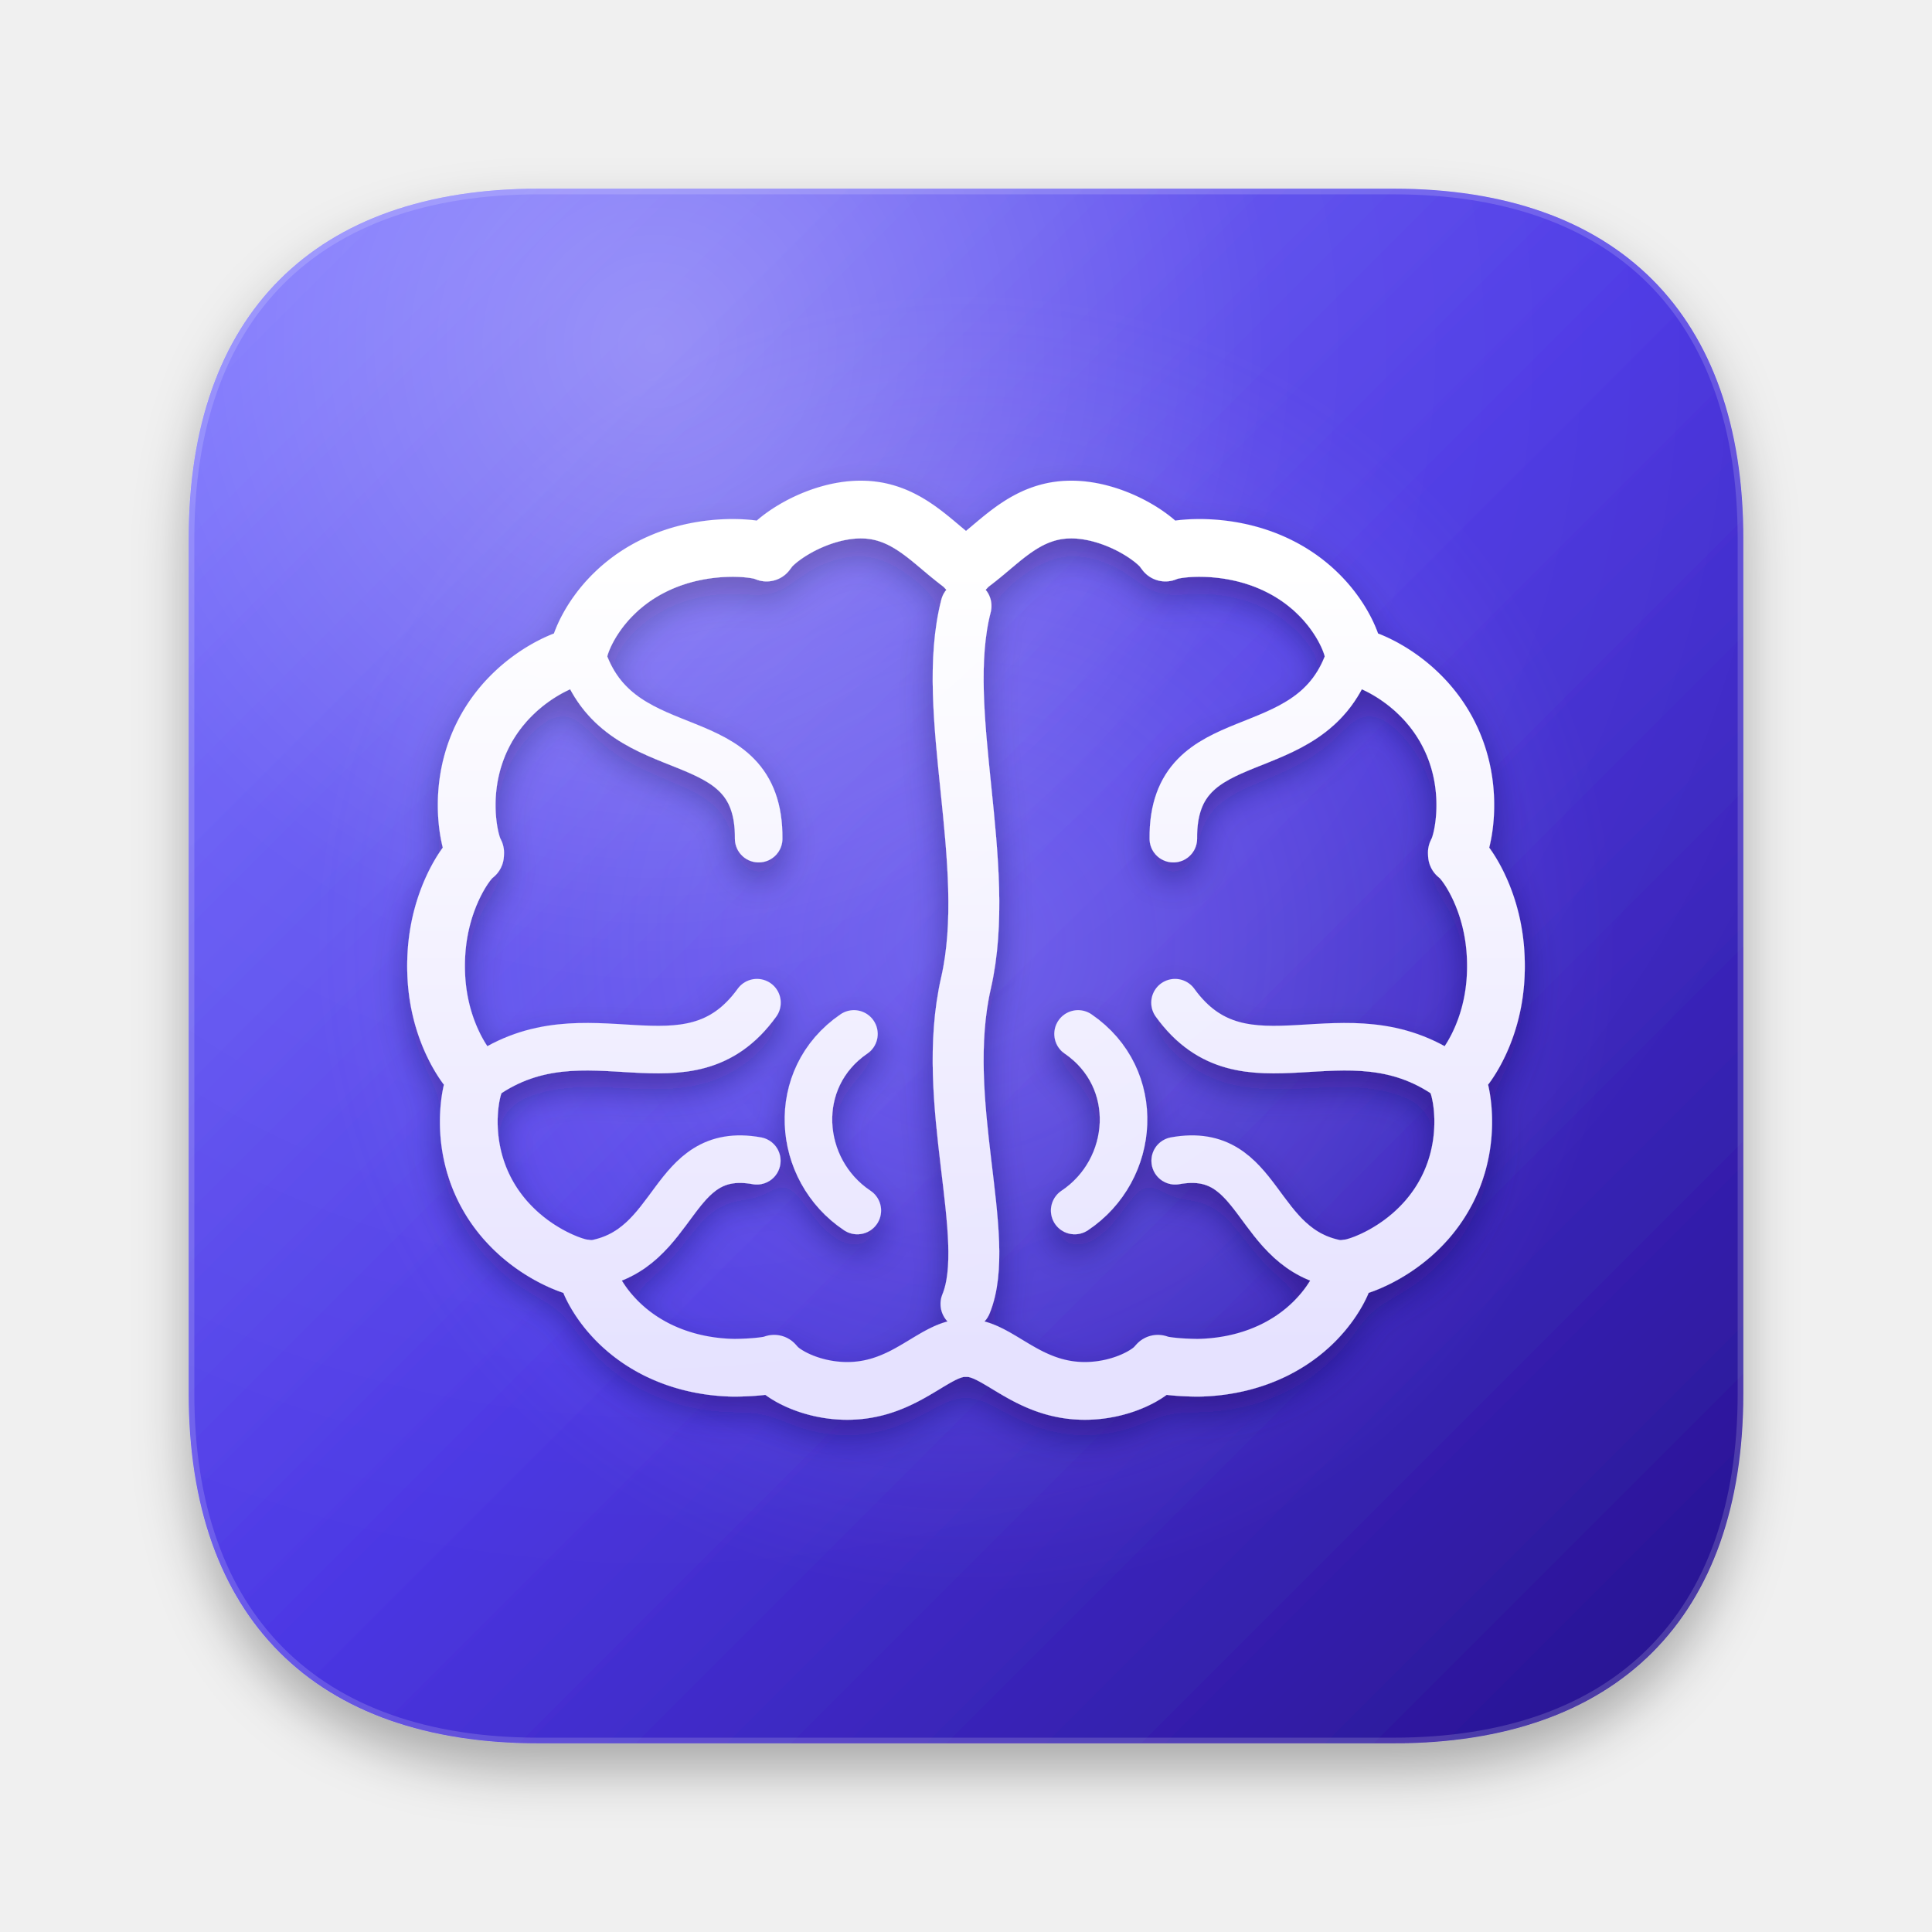
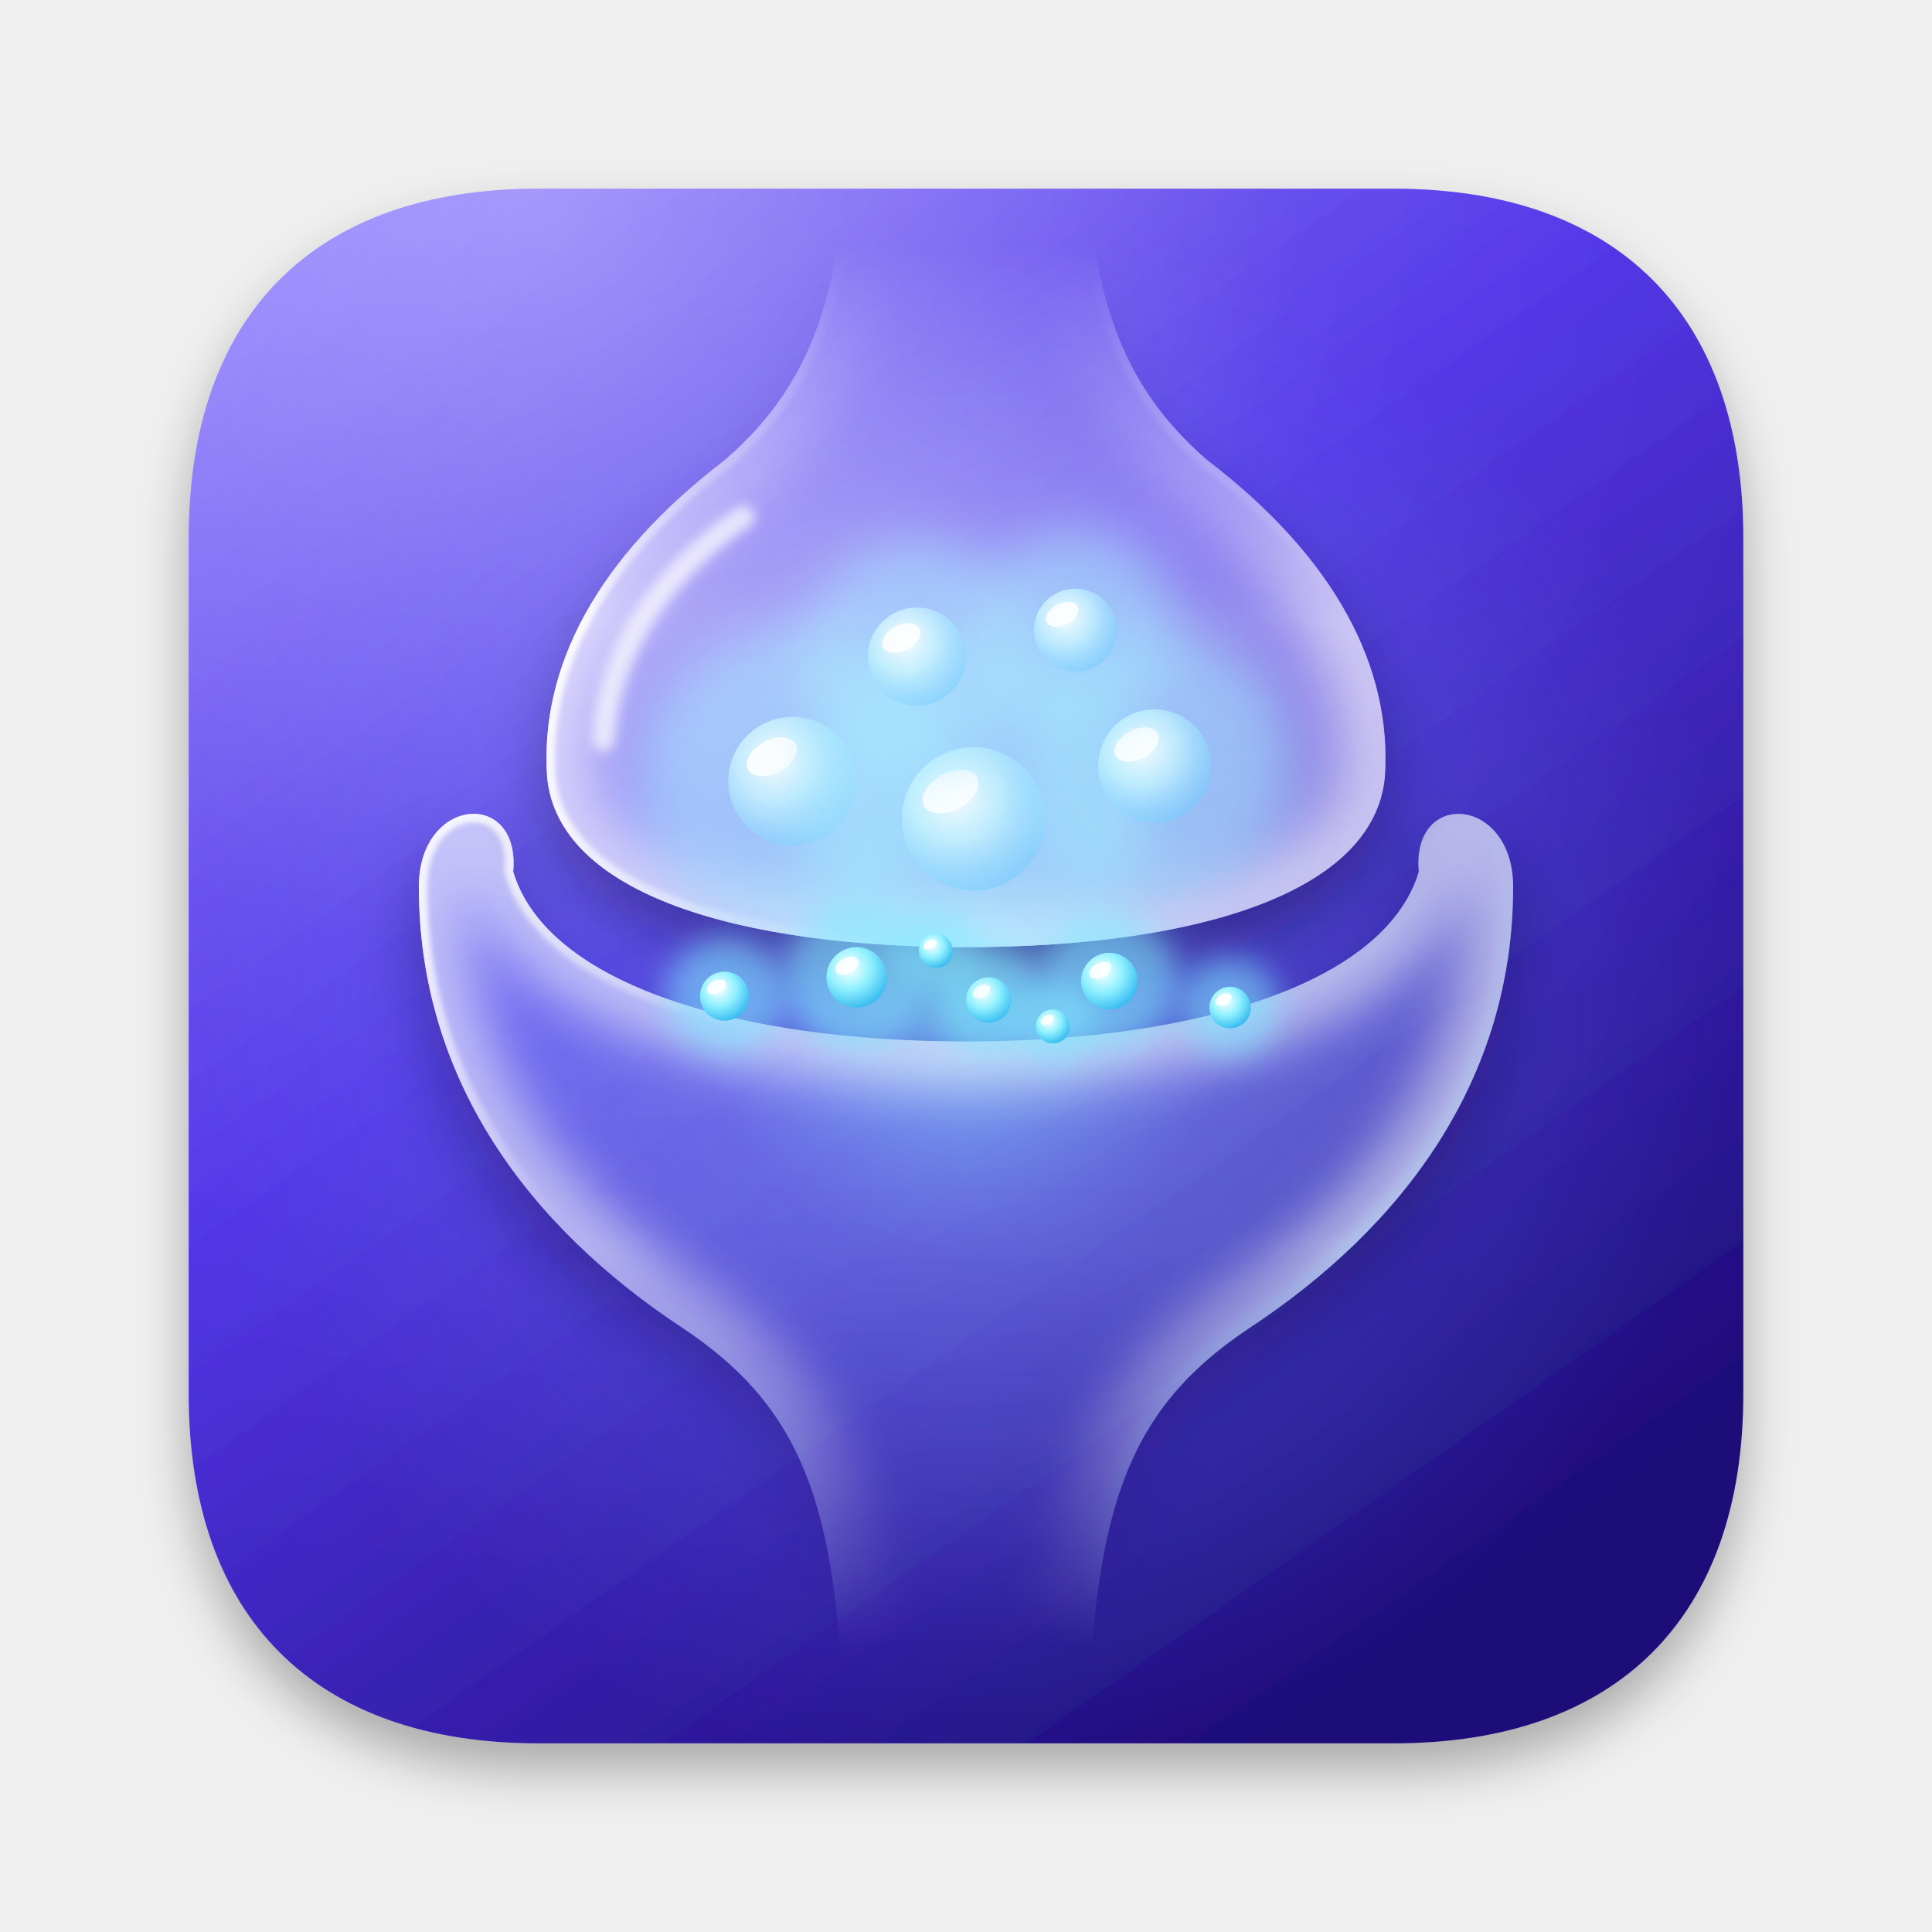
<svg xmlns="http://www.w3.org/2000/svg" width="1024" height="1024" viewBox="0 0 1024 1024">
  <defs>
-     <linearGradient id="bg" gradientUnits="userSpaceOnUse" x1="100.0" y1="100.0" x2="924.0" y2="924.0">
-       <stop offset="0" stop-color="#7A74FF" />
-       <stop offset="0.5" stop-color="#4C38E4" />
-       <stop offset="1" stop-color="#25108A" />
+     <linearGradient id="bg" gradientUnits="userSpaceOnUse" x1="100.0" y1="100.0" x2="676.8" y2="924.0">
+       <stop offset="0" stop-color="#8C7DFF" />
+       <stop offset="0.45" stop-color="#5134E6" />
+       <stop offset="1" stop-color="#1D0C78" />
    </linearGradient>
-     <radialGradient id="shine" gradientUnits="userSpaceOnUse" cx="347.2" cy="182.4" r="659.2">
-       <stop offset="0" stop-color="#FFFFFF" stop-opacity="0.32" />
-       <stop offset="0.5" stop-color="#FFFFFF" stop-opacity="0.05" />
+     <radialGradient id="cleftGlow" gradientUnits="userSpaceOnUse" cx="512" cy="545.0" r="412.0">
+       <stop offset="0" stop-color="#7DEBFF" stop-opacity="0.75" />
+       <stop offset="0.35" stop-color="#6A8BFF" stop-opacity="0.28" />
+       <stop offset="1" stop-color="#6A8BFF" stop-opacity="0" />
+     </radialGradient>
+     <radialGradient id="sheen" gradientUnits="userSpaceOnUse" cx="281.28" cy="100.0" r="741.6">
+       <stop offset="0" stop-color="#FFFFFF" stop-opacity="0.30" />
+       <stop offset="0.55" stop-color="#FFFFFF" stop-opacity="0.04" />
      <stop offset="1" stop-color="#FFFFFF" stop-opacity="0" />
    </radialGradient>
-     <radialGradient id="glow" gradientUnits="userSpaceOnUse" cx="512" cy="500" r="346.08">
-       <stop offset="0" stop-color="#B9B2FF" stop-opacity="0.28" />
-       <stop offset="1" stop-color="#B9B2FF" stop-opacity="0" />
+     <linearGradient id="specular" gradientUnits="userSpaceOnUse" x1="252" y1="240.0" x2="552" y2="620.0">
+       <stop offset="0" stop-color="#FFFFFF" stop-opacity="1" />
+       <stop offset="0.4" stop-color="#FFFFFF" stop-opacity="0.8" />
+       <stop offset="0.75" stop-color="#FFFFFF" stop-opacity="0" />
+     </linearGradient>
+     <linearGradient id="bounce" gradientUnits="userSpaceOnUse" x1="312" y1="100.0" x2="812" y2="924.0">
+       <stop offset="0.55" stop-color="#B8F4FF" stop-opacity="0" />
+       <stop offset="1" stop-color="#B8F4FF" stop-opacity="0.7" />
+     </linearGradient>
+     <radialGradient id="vesicle" cx="0.38" cy="0.34" r="0.7">
+       <stop offset="0" stop-color="#FFFFFF" stop-opacity="0.95" />
+       <stop offset="0.45" stop-color="#C9F6FF" stop-opacity="0.75" />
+       <stop offset="1" stop-color="#6FC8FF" stop-opacity="0.55" />
    </radialGradient>
-     <linearGradient id="ink" gradientUnits="userSpaceOnUse" x1="0" y1="265.955" x2="0" y2="725.0">
+     <radialGradient id="transmitter" cx="0.38" cy="0.34" r="0.7">
      <stop offset="0" stop-color="#FFFFFF" />
-       <stop offset="1" stop-color="#E6E2FF" />
-     </linearGradient>
+       <stop offset="0.5" stop-color="#8FF1FF" />
+       <stop offset="1" stop-color="#2FB8F0" />
+     </radialGradient>
    <filter id="drop" x="-10%" y="-10%" width="120%" height="125%">
      <feGaussianBlur in="SourceAlpha" stdDeviation="14" />
      <feOffset dy="14" />
      <feComponentTransfer>
        <feFuncA type="linear" slope="0.30" />
      </feComponentTransfer>
      <feMerge>
        <feMergeNode />
        <feMergeNode in="SourceGraphic" />
      </feMerge>
    </filter>
-     <filter id="lift" x="-20%" y="-20%" width="140%" height="140%">
-       <feGaussianBlur in="SourceAlpha" stdDeviation="10" result="b" />
-       <feFlood flood-color="#140959" flood-opacity="0.45" />
-       <feComposite in2="b" operator="in" />
-       <feOffset dy="10" />
-       <feMerge>
-         <feMergeNode />
-         <feMergeNode in="SourceGraphic" />
-       </feMerge>
+     <filter id="layerShadow" filterUnits="userSpaceOnUse" x="-100" y="-100" width="1224" height="1224">
+       <feGaussianBlur in="SourceAlpha" stdDeviation="18" />
+       <feOffset dy="18" result="fall" />
+       <feFlood flood-color="#0B0340" />
+       <feComposite in2="fall" operator="in" />
+       <feComposite in2="SourceAlpha" operator="out" />
+     </filter>
+     <linearGradient id="fade" gradientUnits="userSpaceOnUse" x1="0" y1="100.0" x2="0" y2="924.0">
+       <stop offset="0.06" stop-color="#FFFFFF" stop-opacity="0" />
+       <stop offset="0.3" stop-color="#FFFFFF" stop-opacity="1" />
+       <stop offset="0.7" stop-color="#FFFFFF" stop-opacity="1" />
+       <stop offset="0.96" stop-color="#FFFFFF" stop-opacity="0" />
+     </linearGradient>
+     <mask id="stemFade" maskUnits="userSpaceOnUse" x="0" y="0" width="1024" height="1024">
+       <rect x="0" y="0" width="1024" height="1024" fill="url(#fade)" />
+     </mask>
+     <filter id="soft1" filterUnits="userSpaceOnUse" x="-100" y="-100" width="1224" height="1224">
+       <feGaussianBlur stdDeviation="1.2" />
+     </filter>
+     <filter id="soft3" filterUnits="userSpaceOnUse" x="-100" y="-100" width="1224" height="1224">
+       <feGaussianBlur stdDeviation="3" />
+     </filter>
+     <filter id="soft8" filterUnits="userSpaceOnUse" x="-100" y="-100" width="1224" height="1224">
+       <feGaussianBlur stdDeviation="8" />
+     </filter>
+     <filter id="soft14" filterUnits="userSpaceOnUse" x="-100" y="-100" width="1224" height="1224">
+       <feGaussianBlur stdDeviation="14" />
+     </filter>
+     <filter id="soft24" filterUnits="userSpaceOnUse" x="-100" y="-100" width="1224" height="1224">
+       <feGaussianBlur stdDeviation="24" />
    </filter>
    <clipPath id="body">
      <path d="M285.4,100.0 H738.6 C857.256,100.0 924.0,166.744 924.0,285.4 V738.6 C924.0,857.256 857.256,924.0 738.6,924.0 H285.4 C166.744,924.0 100.0,857.256 100.0,738.6 V285.4 C100.0,166.744 166.744,100.0 285.4,100.0 Z" />
    </clipPath>
  </defs>
  <g filter="url(#drop)">
    <path d="M285.4,100.0 H738.6 C857.256,100.0 924.0,166.744 924.0,285.4 V738.6 C924.0,857.256 857.256,924.0 738.6,924.0 H285.4 C166.744,924.0 100.0,857.256 100.0,738.6 V285.4 C100.0,166.744 166.744,100.0 285.4,100.0 Z" fill="url(#bg)" />
  </g>
  <g clip-path="url(#body)">
-     <rect x="0" y="0" width="1024" height="1024" fill="url(#glow)" />
-     <g transform="translate(512 512) scale(0.9) translate(-512 -500)" filter="url(#lift)" fill="none" stroke="url(#ink)" stroke-linecap="round" stroke-linejoin="round">
-       <path d="M824.09,500.00 L824.08,498.64 L824.06,497.28 L824.02,495.92 L823.97,494.55 L823.90,493.19 L823.82,491.83 L823.72,490.48 L823.61,489.12 L823.47,487.76 L823.32,486.41 L823.16,485.05 L822.98,483.70 L822.78,482.35 L822.56,481.01 L822.33,479.66 L822.08,478.32 L821.82,476.98 L821.53,475.64 L821.23,474.30 L820.92,472.97 L820.58,471.65 L820.23,470.32 L819.86,469.00 L819.48,467.68 L819.07,466.37 L818.65,465.06 L818.21,463.76 L817.76,462.46 L817.28,461.16 L816.79,459.87 L816.29,458.59 L815.76,457.31 L815.21,456.04 L814.65,454.77 L814.07,453.51 L813.47,452.25 L812.85,451.00 L812.21,449.76 L811.55,448.53 L810.87,447.30 L810.16,446.08 L809.44,444.87 L808.69,443.67 L807.91,442.48 L807.10,441.30 L806.26,440.13 L805.38,438.98 L804.46,437.84 L803.47,436.72 L802.39,435.62 L801.12,434.58 L801.05,433.27 L801.80,431.76 L802.39,430.28 L802.88,428.82 L803.31,427.37 L803.69,425.92 L804.04,424.47 L804.34,423.03 L804.62,421.59 L804.87,420.15 L805.09,418.72 L805.29,417.28 L805.46,415.85 L805.61,414.42 L805.74,412.99 L805.85,411.56 L805.93,410.14 L805.99,408.71 L806.03,407.29 L806.05,405.87 L806.05,404.46 L806.03,403.04 L805.99,401.63 L805.93,400.23 L805.84,398.82 L805.74,397.42 L805.62,396.02 L805.47,394.63 L805.31,393.24 L805.13,391.86 L804.92,390.48 L804.70,389.11 L804.46,387.74 L804.19,386.37 L803.91,385.01 L803.61,383.66 L803.28,382.31 L802.94,380.97 L802.57,379.64 L802.19,378.31 L801.78,376.99 L801.36,375.68 L800.92,374.38 L800.45,373.08 L799.97,371.79 L799.46,370.51 L798.94,369.23 L798.40,367.97 L797.84,366.71 L797.25,365.47 L796.65,364.23 L796.03,363.00 L795.39,361.78 L794.73,360.57 L794.05,359.37 L793.36,358.19 L792.64,357.01 L791.90,355.84 L791.15,354.68 L790.38,353.54 L789.59,352.40 L788.78,351.28 L787.95,350.17 L787.11,349.07 L786.24,347.98 L785.36,346.91 L784.47,345.85 L783.55,344.80 L782.62,343.76 L781.67,342.73 L780.70,341.72 L779.72,340.72 L778.72,339.74 L777.70,338.77 L776.67,337.81 L775.62,336.86 L774.56,335.93 L773.48,335.02 L772.39,334.12 L771.28,333.23 L770.15,332.35 L769.01,331.50 L767.85,330.65 L766.68,329.83 L765.50,329.01 L764.30,328.22 L763.08,327.44 L761.85,326.67 L760.60,325.93 L759.34,325.20 L758.06,324.48 L756.77,323.79 L755.46,323.12 L754.13,322.46 L752.79,321.83 L751.42,321.22 L750.03,320.63 L748.62,320.07 L747.18,319.54 L745.70,319.05 L744.18,318.60 L742.58,318.23 L740.80,318.00 L740.29,316.78 L740.13,315.27 L739.84,313.85 L739.48,312.48 L739.08,311.14 L738.63,309.84 L738.15,308.55 L737.64,307.28 L737.11,306.04 L736.55,304.80 L735.97,303.59 L735.36,302.38 L734.74,301.20 L734.10,300.02 L733.44,298.86 L732.76,297.71 L732.06,296.58 L731.35,295.46 L730.61,294.35 L729.87,293.25 L729.10,292.17 L728.32,291.10 L727.53,290.04 L726.72,289.00 L725.89,287.97 L725.05,286.95 L724.19,285.95 L723.32,284.96 L722.43,283.98 L721.54,283.02 L720.62,282.07 L719.69,281.14 L718.75,280.22 L717.80,279.31 L716.83,278.42 L715.85,277.54 L714.85,276.68 L713.84,275.83 L712.82,275.00 L711.79,274.18 L710.75,273.37 L709.69,272.59 L708.62,271.81 L707.54,271.06 L706.44,270.31 L705.34,269.59 L704.22,268.88 L703.10,268.18 L701.96,267.50 L700.81,266.84 L699.65,266.19 L698.48,265.56 L697.30,264.95 L696.11,264.35 L694.91,263.76 L693.71,263.20 L692.49,262.65 L691.26,262.11 L690.02,261.60 L688.78,261.09 L687.53,260.61 L686.27,260.14 L685.00,259.69 L683.72,259.26 L682.44,258.84 L681.15,258.43 L679.85,258.05 L678.54,257.68 L677.23,257.33 L675.91,256.99 L674.59,256.67 L673.25,256.37 L671.92,256.09 L670.58,255.82 L669.23,255.56 L667.87,255.33 L666.52,255.11 L665.15,254.90 L663.78,254.72 L662.41,254.55 L661.04,254.40 L659.66,254.26 L658.27,254.14 L656.88,254.04 L655.49,253.95 L654.09,253.89 L652.69,253.84 L651.29,253.80 L649.88,253.79 L648.47,253.79 L647.06,253.82 L645.64,253.86 L644.22,253.92 L642.80,254.01 L641.37,254.12 L639.93,254.25 L638.49,254.41 L637.04,254.60 L635.58,254.83 L634.10,255.10 L632.61,255.43 L631.08,255.85 L629.44,256.52 L628.64,255.46 L627.85,254.36 L627.00,253.37 L626.12,252.45 L625.22,251.57 L624.29,250.72 L623.35,249.90 L622.39,249.11 L621.42,248.34 L620.44,247.60 L619.45,246.87 L618.45,246.16 L617.43,245.46 L616.41,244.79 L615.38,244.13 L614.34,243.48 L613.29,242.86 L612.24,242.24 L611.17,241.65 L610.10,241.06 L609.03,240.49 L607.94,239.94 L606.85,239.40 L605.75,238.88 L604.65,238.37 L603.54,237.88 L602.42,237.40 L601.30,236.94 L600.17,236.49 L599.03,236.06 L597.89,235.64 L596.75,235.24 L595.60,234.86 L594.44,234.49 L593.28,234.14 L592.11,233.81 L590.94,233.49 L589.77,233.19 L588.59,232.91 L587.40,232.65 L586.21,232.41 L585.01,232.19 L583.81,231.99 L582.61,231.81 L581.40,231.65 L580.19,231.51 L578.97,231.40 L577.75,231.31 L576.52,231.24 L575.29,231.20 L574.06,231.18 L572.82,231.20 L571.58,231.24 L570.34,231.30 L569.09,231.40 L567.84,231.53 L566.59,231.69 L565.33,231.88 L564.07,232.10 L562.81,232.36 L561.55,232.65 L560.29,232.98 L559.02,233.34 L557.75,233.74 L556.49,234.17 L555.22,234.64 L553.95,235.14 L552.68,235.68 L551.42,236.26 L550.15,236.87 L548.89,237.52 L547.63,238.20 L546.37,238.91 L545.12,239.66 L543.87,240.43 L542.63,241.24 L541.39,242.07 L540.15,242.93 L538.93,243.81 L537.71,244.71 L536.49,245.63 L535.29,246.56 L534.09,247.51 L532.90,248.47 L531.72,249.44 L530.55,250.41 L529.39,251.38 L528.23,252.35 L527.09,253.31 L525.95,254.27 L524.83,255.21 L523.71,256.15 L522.61,257.07 L521.51,257.97 L520.42,258.85 L519.34,259.72 L518.27,260.57 L517.21,261.40 L516.15,262.22 L515.10,263.03 L514.06,263.86 L513.03,264.74 L512.00,265.96 L510.97,264.74 L509.94,263.86 L508.90,263.03 L507.85,262.22 L506.79,261.40 L505.73,260.57 L504.66,259.72 L503.58,258.85 L502.49,257.97 L501.39,257.07 L500.29,256.15 L499.17,255.21 L498.05,254.27 L496.91,253.31 L495.77,252.35 L494.61,251.38 L493.45,250.41 L492.28,249.44 L491.10,248.47 L489.91,247.51 L488.71,246.56 L487.51,245.63 L486.29,244.71 L485.07,243.81 L483.85,242.93 L482.61,242.07 L481.37,241.24 L480.13,240.43 L478.88,239.66 L477.63,238.91 L476.37,238.20 L475.11,237.52 L473.85,236.87 L472.58,236.26 L471.32,235.68 L470.05,235.14 L468.78,234.64 L467.51,234.17 L466.25,233.74 L464.98,233.34 L463.71,232.98 L462.45,232.65 L461.19,232.36 L459.93,232.10 L458.67,231.88 L457.41,231.69 L456.16,231.53 L454.91,231.40 L453.66,231.30 L452.42,231.24 L451.18,231.20 L449.94,231.18 L448.71,231.20 L447.48,231.24 L446.25,231.31 L445.03,231.40 L443.81,231.51 L442.60,231.65 L441.39,231.81 L440.19,231.99 L438.99,232.19 L437.79,232.41 L436.60,232.65 L435.41,232.91 L434.23,233.19 L433.06,233.49 L431.89,233.81 L430.72,234.14 L429.56,234.49 L428.40,234.86 L427.25,235.24 L426.11,235.64 L424.97,236.06 L423.83,236.49 L422.70,236.94 L421.58,237.40 L420.46,237.88 L419.35,238.37 L418.25,238.88 L417.15,239.40 L416.06,239.94 L414.97,240.49 L413.90,241.06 L412.83,241.65 L411.76,242.24 L410.71,242.86 L409.66,243.48 L408.62,244.13 L407.59,244.79 L406.57,245.46 L405.55,246.16 L404.55,246.87 L403.56,247.60 L402.58,248.34 L401.61,249.11 L400.65,249.90 L399.71,250.72 L398.78,251.57 L397.88,252.45 L397.00,253.37 L396.15,254.36 L395.36,255.46 L394.56,256.52 L392.92,255.85 L391.39,255.43 L389.90,255.10 L388.42,254.83 L386.96,254.60 L385.51,254.41 L384.07,254.25 L382.63,254.12 L381.20,254.01 L379.78,253.92 L378.36,253.86 L376.94,253.82 L375.53,253.79 L374.12,253.79 L372.71,253.80 L371.31,253.84 L369.91,253.89 L368.51,253.95 L367.12,254.04 L365.73,254.14 L364.34,254.26 L362.96,254.40 L361.59,254.55 L360.22,254.72 L358.85,254.90 L357.48,255.11 L356.13,255.33 L354.77,255.56 L353.42,255.82 L352.08,256.09 L350.75,256.37 L349.41,256.67 L348.09,256.99 L346.77,257.33 L345.46,257.68 L344.15,258.05 L342.85,258.43 L341.56,258.84 L340.28,259.26 L339.00,259.69 L337.73,260.14 L336.47,260.61 L335.22,261.09 L333.98,261.60 L332.74,262.11 L331.51,262.65 L330.29,263.20 L329.09,263.76 L327.89,264.35 L326.70,264.95 L325.52,265.56 L324.35,266.19 L323.19,266.84 L322.04,267.50 L320.90,268.18 L319.78,268.88 L318.66,269.59 L317.56,270.31 L316.46,271.06 L315.38,271.81 L314.31,272.59 L313.25,273.37 L312.21,274.18 L311.18,275.00 L310.16,275.83 L309.15,276.68 L308.15,277.54 L307.17,278.42 L306.20,279.31 L305.25,280.22 L304.31,281.14 L303.38,282.07 L302.46,283.02 L301.57,283.98 L300.68,284.96 L299.81,285.95 L298.95,286.95 L298.11,287.97 L297.28,289.00 L296.47,290.04 L295.68,291.10 L294.90,292.17 L294.13,293.25 L293.39,294.35 L292.65,295.46 L291.94,296.58 L291.24,297.71 L290.56,298.86 L289.90,300.02 L289.26,301.20 L288.64,302.38 L288.03,303.59 L287.45,304.80 L286.89,306.04 L286.36,307.28 L285.85,308.55 L285.37,309.84 L284.92,311.14 L284.52,312.48 L284.16,313.85 L283.87,315.27 L283.71,316.78 L283.20,318.00 L281.42,318.23 L279.82,318.60 L278.30,319.05 L276.82,319.54 L275.38,320.07 L273.97,320.63 L272.58,321.22 L271.21,321.83 L269.87,322.46 L268.54,323.12 L267.23,323.79 L265.94,324.48 L264.66,325.20 L263.40,325.93 L262.15,326.67 L260.92,327.44 L259.70,328.22 L258.50,329.01 L257.32,329.83 L256.15,330.65 L254.99,331.50 L253.85,332.35 L252.72,333.23 L251.61,334.12 L250.52,335.02 L249.44,335.93 L248.38,336.86 L247.33,337.81 L246.30,338.77 L245.28,339.74 L244.28,340.72 L243.30,341.72 L242.33,342.73 L241.38,343.76 L240.45,344.80 L239.53,345.85 L238.64,346.91 L237.76,347.98 L236.89,349.07 L236.05,350.17 L235.22,351.28 L234.41,352.40 L233.62,353.54 L232.85,354.68 L232.10,355.84 L231.36,357.01 L230.64,358.19 L229.95,359.37 L229.27,360.57 L228.61,361.78 L227.97,363.00 L227.35,364.23 L226.75,365.47 L226.16,366.71 L225.60,367.97 L225.06,369.23 L224.54,370.51 L224.03,371.79 L223.55,373.08 L223.08,374.38 L222.64,375.68 L222.22,376.99 L221.81,378.31 L221.43,379.64 L221.06,380.97 L220.72,382.31 L220.39,383.66 L220.09,385.01 L219.81,386.37 L219.54,387.74 L219.30,389.11 L219.08,390.48 L218.87,391.86 L218.69,393.24 L218.53,394.63 L218.38,396.02 L218.26,397.42 L218.16,398.82 L218.07,400.23 L218.01,401.63 L217.97,403.04 L217.95,404.46 L217.95,405.87 L217.97,407.29 L218.01,408.71 L218.07,410.14 L218.15,411.56 L218.26,412.99 L218.39,414.42 L218.54,415.85 L218.71,417.28 L218.91,418.72 L219.13,420.15 L219.38,421.59 L219.66,423.03 L219.96,424.47 L220.31,425.92 L220.69,427.37 L221.12,428.82 L221.61,430.28 L222.20,431.76 L222.95,433.27 L222.88,434.58 L221.61,435.62 L220.53,436.72 L219.54,437.84 L218.62,438.98 L217.74,440.13 L216.90,441.30 L216.09,442.48 L215.31,443.67 L214.56,444.87 L213.84,446.08 L213.13,447.30 L212.45,448.53 L211.79,449.76 L211.15,451.00 L210.53,452.25 L209.93,453.51 L209.35,454.77 L208.79,456.04 L208.24,457.31 L207.71,458.59 L207.21,459.87 L206.72,461.16 L206.24,462.46 L205.79,463.76 L205.35,465.06 L204.93,466.37 L204.52,467.68 L204.14,469.00 L203.77,470.32 L203.42,471.65 L203.08,472.97 L202.77,474.30 L202.47,475.64 L202.18,476.98 L201.92,478.32 L201.67,479.66 L201.44,481.01 L201.22,482.35 L201.02,483.70 L200.84,485.05 L200.68,486.41 L200.53,487.76 L200.39,489.12 L200.28,490.48 L200.18,491.83 L200.10,493.19 L200.03,494.55 L199.98,495.92 L199.94,497.28 L199.92,498.64 L199.91,500.00 L199.92,501.36 L199.94,502.72 L199.98,504.08 L200.03,505.45 L200.10,506.81 L200.18,508.17 L200.28,509.52 L200.40,510.88 L200.54,512.24 L200.69,513.59 L200.86,514.95 L201.04,516.30 L201.25,517.65 L201.47,518.99 L201.70,520.34 L201.96,521.68 L202.23,523.02 L202.52,524.36 L202.83,525.69 L203.15,527.02 L203.49,528.35 L203.85,529.67 L204.23,530.99 L204.63,532.31 L205.04,533.62 L205.47,534.92 L205.92,536.23 L206.39,537.52 L206.88,538.82 L207.38,540.10 L207.90,541.39 L208.44,542.66 L209.00,543.93 L209.58,545.20 L210.18,546.45 L210.80,547.71 L211.43,548.95 L212.09,550.19 L212.77,551.42 L213.47,552.64 L214.19,553.85 L214.94,555.06 L215.71,556.25 L216.51,557.44 L217.33,558.61 L218.20,559.78 L219.10,560.92 L220.04,562.06 L221.05,563.17 L222.16,564.26 L223.45,565.29 L223.55,566.59 L222.83,568.09 L222.27,569.56 L221.81,571.01 L221.41,572.45 L221.06,573.89 L220.75,575.32 L220.47,576.75 L220.22,578.18 L220.01,579.61 L219.82,581.03 L219.66,582.45 L219.52,583.87 L219.41,585.28 L219.32,586.70 L219.25,588.11 L219.20,589.52 L219.18,590.92 L219.18,592.33 L219.20,593.73 L219.24,595.12 L219.30,596.52 L219.39,597.91 L219.49,599.29 L219.61,600.68 L219.76,602.05 L219.93,603.43 L220.11,604.80 L220.32,606.16 L220.55,607.52 L220.80,608.88 L221.07,610.22 L221.36,611.57 L221.67,612.90 L222.00,614.23 L222.35,615.56 L222.72,616.88 L223.12,618.19 L223.53,619.49 L223.96,620.78 L224.41,622.07 L224.89,623.35 L225.38,624.63 L225.89,625.89 L226.43,627.14 L226.98,628.39 L227.56,629.63 L228.15,630.86 L228.76,632.08 L229.40,633.29 L230.05,634.48 L230.72,635.67 L231.41,636.85 L232.12,638.02 L232.85,639.18 L233.60,640.33 L234.37,641.46 L235.15,642.59 L235.96,643.70 L236.78,644.80 L237.62,645.89 L238.48,646.97 L239.35,648.03 L240.25,649.09 L241.16,650.13 L242.09,651.16 L243.04,652.17 L244.00,653.17 L244.98,654.16 L245.98,655.14 L246.99,656.10 L248.02,657.05 L249.07,657.99 L250.13,658.91 L251.21,659.81 L252.30,660.71 L253.41,661.59 L254.53,662.45 L255.67,663.30 L256.82,664.14 L257.99,664.95 L259.17,665.76 L260.37,666.55 L261.58,667.32 L262.81,668.08 L264.05,668.82 L265.30,669.55 L266.57,670.26 L267.86,670.95 L269.15,671.63 L270.47,672.28 L271.80,672.92 L273.14,673.54 L274.50,674.14 L275.88,674.72 L277.27,675.28 L278.69,675.81 L280.13,676.32 L281.60,676.79 L283.10,677.23 L284.65,677.62 L286.28,677.95 L288.07,678.12 L288.62,679.28 L288.84,680.71 L289.18,682.06 L289.58,683.35 L290.03,684.61 L290.52,685.84 L291.04,687.05 L291.59,688.25 L292.17,689.42 L292.77,690.58 L293.39,691.72 L294.03,692.84 L294.69,693.96 L295.37,695.05 L296.07,696.14 L296.78,697.21 L297.51,698.27 L298.26,699.32 L299.02,700.35 L299.80,701.37 L300.60,702.38 L301.40,703.37 L302.23,704.35 L303.07,705.32 L303.92,706.27 L304.79,707.21 L305.67,708.14 L306.56,709.06 L307.47,709.96 L308.39,710.84 L309.32,711.72 L310.27,712.58 L311.23,713.42 L312.20,714.26 L313.19,715.07 L314.19,715.88 L315.19,716.67 L316.22,717.44 L317.25,718.20 L318.29,718.95 L319.35,719.68 L320.41,720.39 L321.49,721.10 L322.58,721.78 L323.68,722.45 L324.79,723.11 L325.91,723.75 L327.04,724.38 L328.18,724.99 L329.32,725.59 L330.48,726.17 L331.65,726.73 L332.83,727.28 L334.01,727.81 L335.21,728.33 L336.41,728.83 L337.62,729.32 L338.84,729.79 L340.07,730.25 L341.30,730.69 L342.54,731.11 L343.79,731.52 L345.05,731.91 L346.31,732.29 L347.58,732.65 L348.85,733.00 L350.14,733.33 L351.42,733.64 L352.72,733.94 L354.02,734.22 L355.32,734.49 L356.63,734.74 L357.94,734.97 L359.26,735.19 L360.59,735.40 L361.92,735.59 L363.25,735.76 L364.58,735.91 L365.92,736.06 L367.27,736.18 L368.61,736.29 L369.97,736.39 L371.32,736.46 L372.68,736.53 L374.04,736.57 L375.40,736.60 L376.78,736.59 L378.16,736.56 L379.54,736.53 L380.92,736.48 L382.29,736.42 L383.67,736.36 L385.04,736.28 L386.42,736.18 L387.79,736.08 L389.17,735.96 L390.54,735.82 L391.92,735.67 L393.30,735.49 L394.69,735.29 L396.09,735.04 L397.52,734.73 L399.02,734.23 L399.84,735.15 L400.65,736.09 L401.52,736.93 L402.42,737.70 L403.34,738.44 L404.28,739.13 L405.24,739.79 L406.21,740.43 L407.20,741.03 L408.19,741.62 L409.20,742.18 L410.22,742.72 L411.25,743.23 L412.29,743.73 L413.33,744.21 L414.39,744.66 L415.45,745.10 L416.52,745.52 L417.60,745.92 L418.68,746.31 L419.77,746.67 L420.87,747.02 L421.97,747.35 L423.08,747.66 L424.19,747.96 L425.31,748.24 L426.44,748.50 L427.56,748.74 L428.70,748.96 L429.84,749.17 L430.98,749.36 L432.12,749.53 L433.27,749.68 L434.43,749.82 L435.59,749.93 L436.75,750.03 L437.91,750.11 L439.08,750.17 L440.25,750.21 L441.43,750.23 L442.60,750.23 L443.78,750.21 L444.97,750.17 L446.15,750.11 L447.34,750.03 L448.53,749.92 L449.72,749.80 L450.91,749.65 L452.11,749.48 L453.30,749.29 L454.50,749.07 L455.69,748.83 L456.89,748.57 L458.09,748.29 L459.29,747.98 L460.49,747.65 L461.69,747.30 L462.88,746.92 L464.08,746.52 L465.28,746.10 L466.47,745.66 L467.66,745.19 L468.85,744.70 L470.04,744.20 L471.22,743.67 L472.41,743.12 L473.58,742.56 L474.76,741.98 L475.93,741.38 L477.09,740.77 L478.25,740.14 L479.41,739.50 L480.55,738.85 L481.70,738.20 L482.83,737.53 L483.97,736.87 L485.09,736.19 L486.21,735.52 L487.32,734.85 L488.42,734.19 L489.51,733.52 L490.60,732.87 L491.68,732.23 L492.76,731.60 L493.82,730.98 L494.88,730.38 L495.93,729.81 L496.97,729.25 L498.01,728.72 L499.04,728.22 L500.06,727.74 L501.08,727.30 L502.09,726.89 L503.10,726.51 L504.10,726.18 L505.10,725.88 L506.09,725.62 L507.08,725.40 L508.07,725.23 L509.05,725.10 L510.04,725.02 L511.02,724.98 L512.00,725.00 L512.98,724.98 L513.96,725.02 L514.95,725.10 L515.93,725.23 L516.92,725.40 L517.91,725.62 L518.90,725.88 L519.90,726.18 L520.90,726.51 L521.91,726.89 L522.92,727.30 L523.94,727.74 L524.96,728.22 L525.99,728.72 L527.03,729.25 L528.07,729.81 L529.12,730.38 L530.18,730.98 L531.24,731.60 L532.32,732.23 L533.40,732.87 L534.49,733.52 L535.58,734.19 L536.68,734.85 L537.79,735.52 L538.91,736.19 L540.03,736.87 L541.17,737.53 L542.30,738.20 L543.45,738.85 L544.59,739.50 L545.75,740.14 L546.91,740.77 L548.07,741.38 L549.24,741.98 L550.42,742.56 L551.59,743.12 L552.78,743.67 L553.96,744.20 L555.15,744.70 L556.34,745.19 L557.53,745.66 L558.72,746.10 L559.92,746.52 L561.12,746.92 L562.31,747.30 L563.51,747.65 L564.71,747.98 L565.91,748.29 L567.11,748.57 L568.31,748.83 L569.50,749.07 L570.70,749.29 L571.89,749.48 L573.09,749.65 L574.28,749.80 L575.47,749.92 L576.66,750.03 L577.85,750.11 L579.03,750.17 L580.22,750.21 L581.40,750.23 L582.57,750.23 L583.75,750.21 L584.92,750.17 L586.09,750.11 L587.25,750.03 L588.41,749.93 L589.57,749.82 L590.73,749.68 L591.88,749.53 L593.02,749.36 L594.16,749.17 L595.30,748.96 L596.44,748.74 L597.56,748.50 L598.69,748.24 L599.81,747.96 L600.92,747.66 L602.03,747.35 L603.13,747.02 L604.23,746.67 L605.32,746.31 L606.40,745.92 L607.48,745.52 L608.55,745.10 L609.61,744.66 L610.67,744.21 L611.71,743.73 L612.75,743.23 L613.78,742.72 L614.80,742.18 L615.81,741.62 L616.80,741.03 L617.79,740.43 L618.76,739.79 L619.72,739.13 L620.66,738.44 L621.58,737.70 L622.48,736.93 L623.35,736.09 L624.16,735.15 L624.98,734.23 L626.48,734.73 L627.91,735.04 L629.31,735.29 L630.70,735.49 L632.08,735.67 L633.46,735.82 L634.83,735.96 L636.21,736.08 L637.58,736.18 L638.96,736.28 L640.33,736.36 L641.71,736.42 L643.08,736.48 L644.46,736.53 L645.84,736.56 L647.22,736.59 L648.60,736.60 L649.96,736.57 L651.32,736.53 L652.68,736.46 L654.03,736.39 L655.39,736.29 L656.73,736.18 L658.08,736.06 L659.42,735.91 L660.75,735.76 L662.08,735.59 L663.41,735.40 L664.74,735.19 L666.06,734.97 L667.37,734.74 L668.68,734.49 L669.98,734.22 L671.28,733.94 L672.58,733.64 L673.86,733.33 L675.15,733.00 L676.42,732.65 L677.69,732.29 L678.95,731.91 L680.21,731.52 L681.46,731.11 L682.70,730.69 L683.93,730.25 L685.16,729.79 L686.38,729.32 L687.59,728.83 L688.79,728.33 L689.99,727.81 L691.17,727.28 L692.35,726.73 L693.52,726.17 L694.68,725.59 L695.82,724.99 L696.96,724.38 L698.09,723.75 L699.21,723.11 L700.32,722.45 L701.42,721.78 L702.51,721.10 L703.59,720.39 L704.65,719.68 L705.71,718.95 L706.75,718.20 L707.78,717.44 L708.81,716.67 L709.81,715.88 L710.81,715.07 L711.80,714.26 L712.77,713.42 L713.73,712.58 L714.68,711.72 L715.61,710.84 L716.53,709.96 L717.44,709.06 L718.33,708.14 L719.21,707.21 L720.08,706.27 L720.93,705.32 L721.77,704.35 L722.60,703.37 L723.40,702.38 L724.20,701.37 L724.98,700.35 L725.74,699.32 L726.49,698.27 L727.22,697.21 L727.93,696.14 L728.63,695.05 L729.31,693.96 L729.97,692.84 L730.61,691.72 L731.23,690.58 L731.83,689.42 L732.41,688.25 L732.96,687.05 L733.48,685.84 L733.97,684.61 L734.42,683.35 L734.82,682.06 L735.16,680.71 L735.38,679.28 L735.93,678.12 L737.72,677.95 L739.35,677.62 L740.90,677.23 L742.40,676.79 L743.87,676.32 L745.31,675.81 L746.73,675.28 L748.12,674.72 L749.50,674.14 L750.86,673.54 L752.20,672.92 L753.53,672.28 L754.85,671.63 L756.14,670.95 L757.43,670.26 L758.70,669.55 L759.95,668.82 L761.19,668.08 L762.42,667.32 L763.63,666.55 L764.83,665.76 L766.01,664.95 L767.18,664.14 L768.33,663.30 L769.47,662.45 L770.59,661.59 L771.70,660.71 L772.79,659.81 L773.87,658.91 L774.93,657.99 L775.98,657.05 L777.01,656.10 L778.02,655.14 L779.02,654.16 L780.00,653.17 L780.96,652.17 L781.91,651.16 L782.84,650.13 L783.75,649.09 L784.65,648.03 L785.52,646.97 L786.38,645.89 L787.22,644.80 L788.04,643.70 L788.85,642.59 L789.63,641.46 L790.40,640.33 L791.15,639.18 L791.88,638.02 L792.59,636.85 L793.28,635.67 L793.95,634.48 L794.60,633.29 L795.24,632.08 L795.85,630.86 L796.44,629.63 L797.02,628.39 L797.57,627.14 L798.11,625.89 L798.62,624.63 L799.11,623.35 L799.59,622.07 L800.04,620.78 L800.47,619.49 L800.88,618.19 L801.28,616.88 L801.65,615.56 L802.00,614.23 L802.33,612.90 L802.64,611.57 L802.93,610.22 L803.20,608.88 L803.45,607.52 L803.68,606.16 L803.89,604.80 L804.07,603.43 L804.24,602.05 L804.39,600.68 L804.51,599.29 L804.61,597.91 L804.70,596.52 L804.76,595.12 L804.80,593.73 L804.82,592.33 L804.82,590.92 L804.80,589.52 L804.75,588.11 L804.68,586.70 L804.59,585.28 L804.48,583.87 L804.34,582.45 L804.18,581.03 L803.99,579.61 L803.78,578.18 L803.53,576.75 L803.25,575.32 L802.94,573.89 L802.59,572.45 L802.19,571.01 L801.73,569.56 L801.17,568.09 L800.45,566.59 L800.55,565.29 L801.84,564.26 L802.95,563.17 L803.96,562.06 L804.90,560.92 L805.80,559.78 L806.67,558.61 L807.49,557.44 L808.29,556.25 L809.06,555.06 L809.81,553.85 L810.53,552.64 L811.23,551.42 L811.91,550.19 L812.57,548.95 L813.20,547.71 L813.82,546.45 L814.42,545.20 L815.00,543.93 L815.56,542.66 L816.10,541.39 L816.62,540.10 L817.12,538.82 L817.61,537.52 L818.08,536.23 L818.53,534.92 L818.96,533.62 L819.37,532.31 L819.77,530.99 L820.15,529.67 L820.51,528.35 L820.85,527.02 L821.17,525.69 L821.48,524.36 L821.77,523.02 L822.04,521.68 L822.30,520.34 L822.53,518.99 L822.75,517.65 L822.96,516.30 L823.14,514.95 L823.31,513.59 L823.46,512.24 L823.60,510.88 L823.72,509.52 L823.82,508.17 L823.90,506.81 L823.97,505.45 L824.02,504.08 L824.06,502.72 L824.08,501.36 Z" stroke-width="34" />
-       <path d="M512,288.0 C496,350 528,440 512,510 C496,580 528,660 512,699.0" stroke-width="30" />
-       <g stroke-width="28">
-         <path d="M286.9,320.7 C310.2,384.7 390.5,354.5 389.9,425.0" />
-         <path d="M228.2,564.9 C288.7,522.7 347.9,578.4 388.9,521.6" />
-         <path d="M291.9,675.6 C342.8,667.4 337.4,605.4 388.8,614.7" />
-         <path d="M446.0,540.0 C408.0,566.0 412.0,620.0 448.0,644.0" />
-         <path d="M737.1,320.7 C713.8,384.7 633.5,354.5 634.1,425.0" />
-         <path d="M795.8,564.9 C735.3,522.7 676.1,578.4 635.1,521.6" />
-         <path d="M732.1,675.6 C681.2,667.4 686.6,605.4 635.2,614.7" />
-         <path d="M578.0,540.0 C616.0,566.0 612.0,620.0 576.0,644.0" />
+     <g transform="translate(0 -18)">
+       <rect x="0" y="0" width="1024" height="1024" fill="url(#cleftGlow)" />
+       <g mask="url(#stemFade)">
+         <path d="M512.0,984.0 C476.0,984.0 448.0,984.0 448.0,984.0 C448.0,830.0 434.0,770.0 362.0,722.0 C280.0,668.0 222.0,590.0 222.0,488.0 C222.0,440.0 276.0,436.0 272.0,480.0 C290.0,540.0 392.0,570.0 512.0,570.0 C632.0,570.0 734.0,540.0 752.0,480.0 C748.0,436.0 802.0,440.0 802.0,488.0 C802.0,590.0 744.0,668.0 662.0,722.0 C590.0,770.0 576.0,830.0 576.0,984.0 C576.0,984.0 548.0,984.0 512.0,984.0 Z" fill="#000000" opacity="0.4" filter="url(#layerShadow)" />
+         <clipPath id="spine">
+           <path d="M512.0,984.0 C476.0,984.0 448.0,984.0 448.0,984.0 C448.0,830.0 434.0,770.0 362.0,722.0 C280.0,668.0 222.0,590.0 222.0,488.0 C222.0,440.0 276.0,436.0 272.0,480.0 C290.0,540.0 392.0,570.0 512.0,570.0 C632.0,570.0 734.0,540.0 752.0,480.0 C748.0,436.0 802.0,440.0 802.0,488.0 C802.0,590.0 744.0,668.0 662.0,722.0 C590.0,770.0 576.0,830.0 576.0,984.0 C576.0,984.0 548.0,984.0 512.0,984.0 Z" />
+         </clipPath>
+         <linearGradient id="spineFill" gradientUnits="userSpaceOnUse" x1="0" y1="100.0" x2="0" y2="924.0">
+           <stop offset="0" stop-color="#C4EEFF" stop-opacity="0.34" />
+           <stop offset="1" stop-color="#8FA6FF" stop-opacity="0.204" />
+         </linearGradient>
+         <g clip-path="url(#spine)">
+           <rect x="0" y="0" width="1024" height="1024" fill="url(#spineFill)" />
+           <path d="M512.0,984.0 C476.0,984.0 448.0,984.0 448.0,984.0 C448.0,830.0 434.0,770.0 362.0,722.0 C280.0,668.0 222.0,590.0 222.0,488.0 C222.0,440.0 276.0,436.0 272.0,480.0 C290.0,540.0 392.0,570.0 512.0,570.0 C632.0,570.0 734.0,540.0 752.0,480.0 C748.0,436.0 802.0,440.0 802.0,488.0 C802.0,590.0 744.0,668.0 662.0,722.0 C590.0,770.0 576.0,830.0 576.0,984.0 C576.0,984.0 548.0,984.0 512.0,984.0 Z" fill="none" stroke="#FFFFFF" stroke-opacity="0.55" stroke-width="48" filter="url(#soft14)" />
+           <path d="M512.0,984.0 C476.0,984.0 448.0,984.0 448.0,984.0 C448.0,830.0 434.0,770.0 362.0,722.0 C280.0,668.0 222.0,590.0 222.0,488.0 C222.0,440.0 276.0,436.0 272.0,480.0 C290.0,540.0 392.0,570.0 512.0,570.0 C632.0,570.0 734.0,540.0 752.0,480.0 C748.0,436.0 802.0,440.0 802.0,488.0 C802.0,590.0 744.0,668.0 662.0,722.0 C590.0,770.0 576.0,830.0 576.0,984.0 C576.0,984.0 548.0,984.0 512.0,984.0 Z" fill="none" stroke="url(#specular)" stroke-width="9" filter="url(#soft1)" />
+           <path d="M512.0,984.0 C476.0,984.0 448.0,984.0 448.0,984.0 C448.0,830.0 434.0,770.0 362.0,722.0 C280.0,668.0 222.0,590.0 222.0,488.0 C222.0,440.0 276.0,436.0 272.0,480.0 C290.0,540.0 392.0,570.0 512.0,570.0 C632.0,570.0 734.0,540.0 752.0,480.0 C748.0,436.0 802.0,440.0 802.0,488.0 C802.0,590.0 744.0,668.0 662.0,722.0 C590.0,770.0 576.0,830.0 576.0,984.0 C576.0,984.0 548.0,984.0 512.0,984.0 Z" fill="none" stroke="url(#bounce)" stroke-width="12" filter="url(#soft3)" />
+         </g>
      </g>
+       <g mask="url(#stemFade)">
+         <path d="M512.0,40.0 C482.0,40.0 450.0,40.0 450.0,40.0 C450.0,150.0 442.0,212.0 384.0,262.0 C316.0,314.0 286.0,372.0 290.0,430.0 C296.0,492.0 392.0,520.0 512.0,520.0 C632.0,520.0 728.0,492.0 734.0,430.0 C738.0,372.0 708.0,314.0 640.0,262.0 C582.0,212.0 574.0,150.0 574.0,40.0 C574.0,40.0 542.0,40.0 512.0,40.0 Z" fill="#000000" opacity="0.45" filter="url(#layerShadow)" />
+         <clipPath id="terminal">
+           <path d="M512.0,40.0 C482.0,40.0 450.0,40.0 450.0,40.0 C450.0,150.0 442.0,212.0 384.0,262.0 C316.0,314.0 286.0,372.0 290.0,430.0 C296.0,492.0 392.0,520.0 512.0,520.0 C632.0,520.0 728.0,492.0 734.0,430.0 C738.0,372.0 708.0,314.0 640.0,262.0 C582.0,212.0 574.0,150.0 574.0,40.0 C574.0,40.0 542.0,40.0 512.0,40.0 Z" />
+         </clipPath>
+         <linearGradient id="terminalFill" gradientUnits="userSpaceOnUse" x1="0" y1="100.0" x2="0" y2="924.0">
+           <stop offset="0" stop-color="#FFFFFF" stop-opacity="0.44" />
+           <stop offset="1" stop-color="#E2DCFF" stop-opacity="0.264" />
+         </linearGradient>
+         <g clip-path="url(#terminal)">
+           <rect x="0" y="0" width="1024" height="1024" fill="url(#terminalFill)" />
+           <path d="M512.0,40.0 C482.0,40.0 450.0,40.0 450.0,40.0 C450.0,150.0 442.0,212.0 384.0,262.0 C316.0,314.0 286.0,372.0 290.0,430.0 C296.0,492.0 392.0,520.0 512.0,520.0 C632.0,520.0 728.0,492.0 734.0,430.0 C738.0,372.0 708.0,314.0 640.0,262.0 C582.0,212.0 574.0,150.0 574.0,40.0 C574.0,40.0 542.0,40.0 512.0,40.0 Z" fill="none" stroke="#FFFFFF" stroke-opacity="0.55" stroke-width="48" filter="url(#soft14)" />
+           <path d="M512.0,40.0 C482.0,40.0 450.0,40.0 450.0,40.0 C450.0,150.0 442.0,212.0 384.0,262.0 C316.0,314.0 286.0,372.0 290.0,430.0 C296.0,492.0 392.0,520.0 512.0,520.0 C632.0,520.0 728.0,492.0 734.0,430.0 C738.0,372.0 708.0,314.0 640.0,262.0 C582.0,212.0 574.0,150.0 574.0,40.0 C574.0,40.0 542.0,40.0 512.0,40.0 Z" fill="none" stroke="url(#specular)" stroke-width="9" filter="url(#soft1)" />
+           <path d="M512.0,40.0 C482.0,40.0 450.0,40.0 450.0,40.0 C450.0,150.0 442.0,212.0 384.0,262.0 C316.0,314.0 286.0,372.0 290.0,430.0 C296.0,492.0 392.0,520.0 512.0,520.0 C632.0,520.0 728.0,492.0 734.0,430.0 C738.0,372.0 708.0,314.0 640.0,262.0 C582.0,212.0 574.0,150.0 574.0,40.0 C574.0,40.0 542.0,40.0 512.0,40.0 Z" fill="none" stroke="url(#bounce)" stroke-width="12" filter="url(#soft3)" />
+         </g>
+       </g>
+       <g clip-path="url(#terminal)">
+         <path d="M394,292 C350,322 322,364 320,410" fill="none" stroke="#FFFFFF" stroke-opacity="0.7" stroke-width="12" stroke-linecap="round" filter="url(#soft3)" />
+         <circle cx="420" cy="432" r="81.6" fill="#9FE9FF" opacity="0.55" filter="url(#soft14)" />
+         <circle cx="420" cy="432" r="34" fill="url(#vesicle)" />
+         <ellipse cx="409.1" cy="419.1" rx="14.3" ry="8.8" fill="#FFFFFF" opacity="0.85" transform="rotate(-28 409.1 419.1)" />
+         <circle cx="516" cy="452" r="91.2" fill="#9FE9FF" opacity="0.55" filter="url(#soft14)" />
+         <circle cx="516" cy="452" r="38" fill="url(#vesicle)" />
+         <ellipse cx="503.8" cy="437.6" rx="16.0" ry="9.9" fill="#FFFFFF" opacity="0.85" transform="rotate(-28 503.8 437.6)" />
+         <circle cx="612" cy="424" r="72.0" fill="#9FE9FF" opacity="0.55" filter="url(#soft14)" />
+         <circle cx="612" cy="424" r="30" fill="url(#vesicle)" />
+         <ellipse cx="602.4" cy="412.6" rx="12.6" ry="7.8" fill="#FFFFFF" opacity="0.85" transform="rotate(-28 602.4 412.6)" />
+         <circle cx="486" cy="366" r="62.4" fill="#9FE9FF" opacity="0.55" filter="url(#soft14)" />
+         <circle cx="486" cy="366" r="26" fill="url(#vesicle)" />
+         <ellipse cx="477.7" cy="356.1" rx="10.9" ry="6.8" fill="#FFFFFF" opacity="0.85" transform="rotate(-28 477.7 356.1)" />
+         <circle cx="570" cy="352" r="52.8" fill="#9FE9FF" opacity="0.55" filter="url(#soft14)" />
+         <circle cx="570" cy="352" r="22" fill="url(#vesicle)" />
+         <ellipse cx="563.0" cy="343.6" rx="9.2" ry="5.7" fill="#FFFFFF" opacity="0.85" transform="rotate(-28 563.0 343.6)" />
+       </g>
+       <circle cx="384" cy="546" r="31.2" fill="#7DEBFF" opacity="0.55" filter="url(#soft8)" />
+       <circle cx="384" cy="546" r="13" fill="url(#transmitter)" />
+       <ellipse cx="379.8" cy="541.1" rx="5.5" ry="3.4" fill="#FFFFFF" opacity="0.85" transform="rotate(-28 379.8 541.1)" />
+       <circle cx="454" cy="536" r="38.4" fill="#7DEBFF" opacity="0.55" filter="url(#soft8)" />
+       <circle cx="454" cy="536" r="16" fill="url(#transmitter)" />
+       <ellipse cx="448.9" cy="529.9" rx="6.7" ry="4.2" fill="#FFFFFF" opacity="0.85" transform="rotate(-28 448.9 529.9)" />
+       <circle cx="524" cy="548" r="28.8" fill="#7DEBFF" opacity="0.55" filter="url(#soft8)" />
+       <circle cx="524" cy="548" r="12" fill="url(#transmitter)" />
+       <ellipse cx="520.2" cy="543.4" rx="5.0" ry="3.1" fill="#FFFFFF" opacity="0.85" transform="rotate(-28 520.2 543.4)" />
+       <circle cx="588" cy="538" r="36.0" fill="#7DEBFF" opacity="0.55" filter="url(#soft8)" />
+       <circle cx="588" cy="538" r="15" fill="url(#transmitter)" />
+       <ellipse cx="583.2" cy="532.3" rx="6.3" ry="3.9" fill="#FFFFFF" opacity="0.85" transform="rotate(-28 583.2 532.3)" />
+       <circle cx="652" cy="552" r="26.4" fill="#7DEBFF" opacity="0.55" filter="url(#soft8)" />
+       <circle cx="652" cy="552" r="11" fill="url(#transmitter)" />
+       <ellipse cx="648.5" cy="547.8" rx="4.6" ry="2.9" fill="#FFFFFF" opacity="0.85" transform="rotate(-28 648.5 547.8)" />
+       <circle cx="496" cy="522" r="21.6" fill="#7DEBFF" opacity="0.55" filter="url(#soft8)" />
+       <circle cx="496" cy="522" r="9" fill="url(#transmitter)" />
+       <ellipse cx="493.1" cy="518.6" rx="3.8" ry="2.3" fill="#FFFFFF" opacity="0.85" transform="rotate(-28 493.1 518.6)" />
+       <circle cx="558" cy="562" r="21.6" fill="#7DEBFF" opacity="0.55" filter="url(#soft8)" />
+       <circle cx="558" cy="562" r="9" fill="url(#transmitter)" />
+       <ellipse cx="555.1" cy="558.6" rx="3.8" ry="2.3" fill="#FFFFFF" opacity="0.85" transform="rotate(-28 555.1 558.6)" />
    </g>
-     <rect x="0" y="0" width="1024" height="1024" fill="url(#shine)" />
-     <path d="M285.4,101.5 H738.6 C856.296,101.5 922.5,167.704 922.5,285.4 V738.6 C922.5,856.296 856.296,922.5 738.6,922.5 H285.4 C167.704,922.5 101.5,856.296 101.5,738.6 V285.4 C101.5,167.704 167.704,101.5 285.4,101.5 Z" fill="none" stroke="#FFFFFF" stroke-opacity="0.16" stroke-width="3" />
+     <rect x="0" y="0" width="1024" height="1024" fill="url(#sheen)" />
  </g>
</svg>
